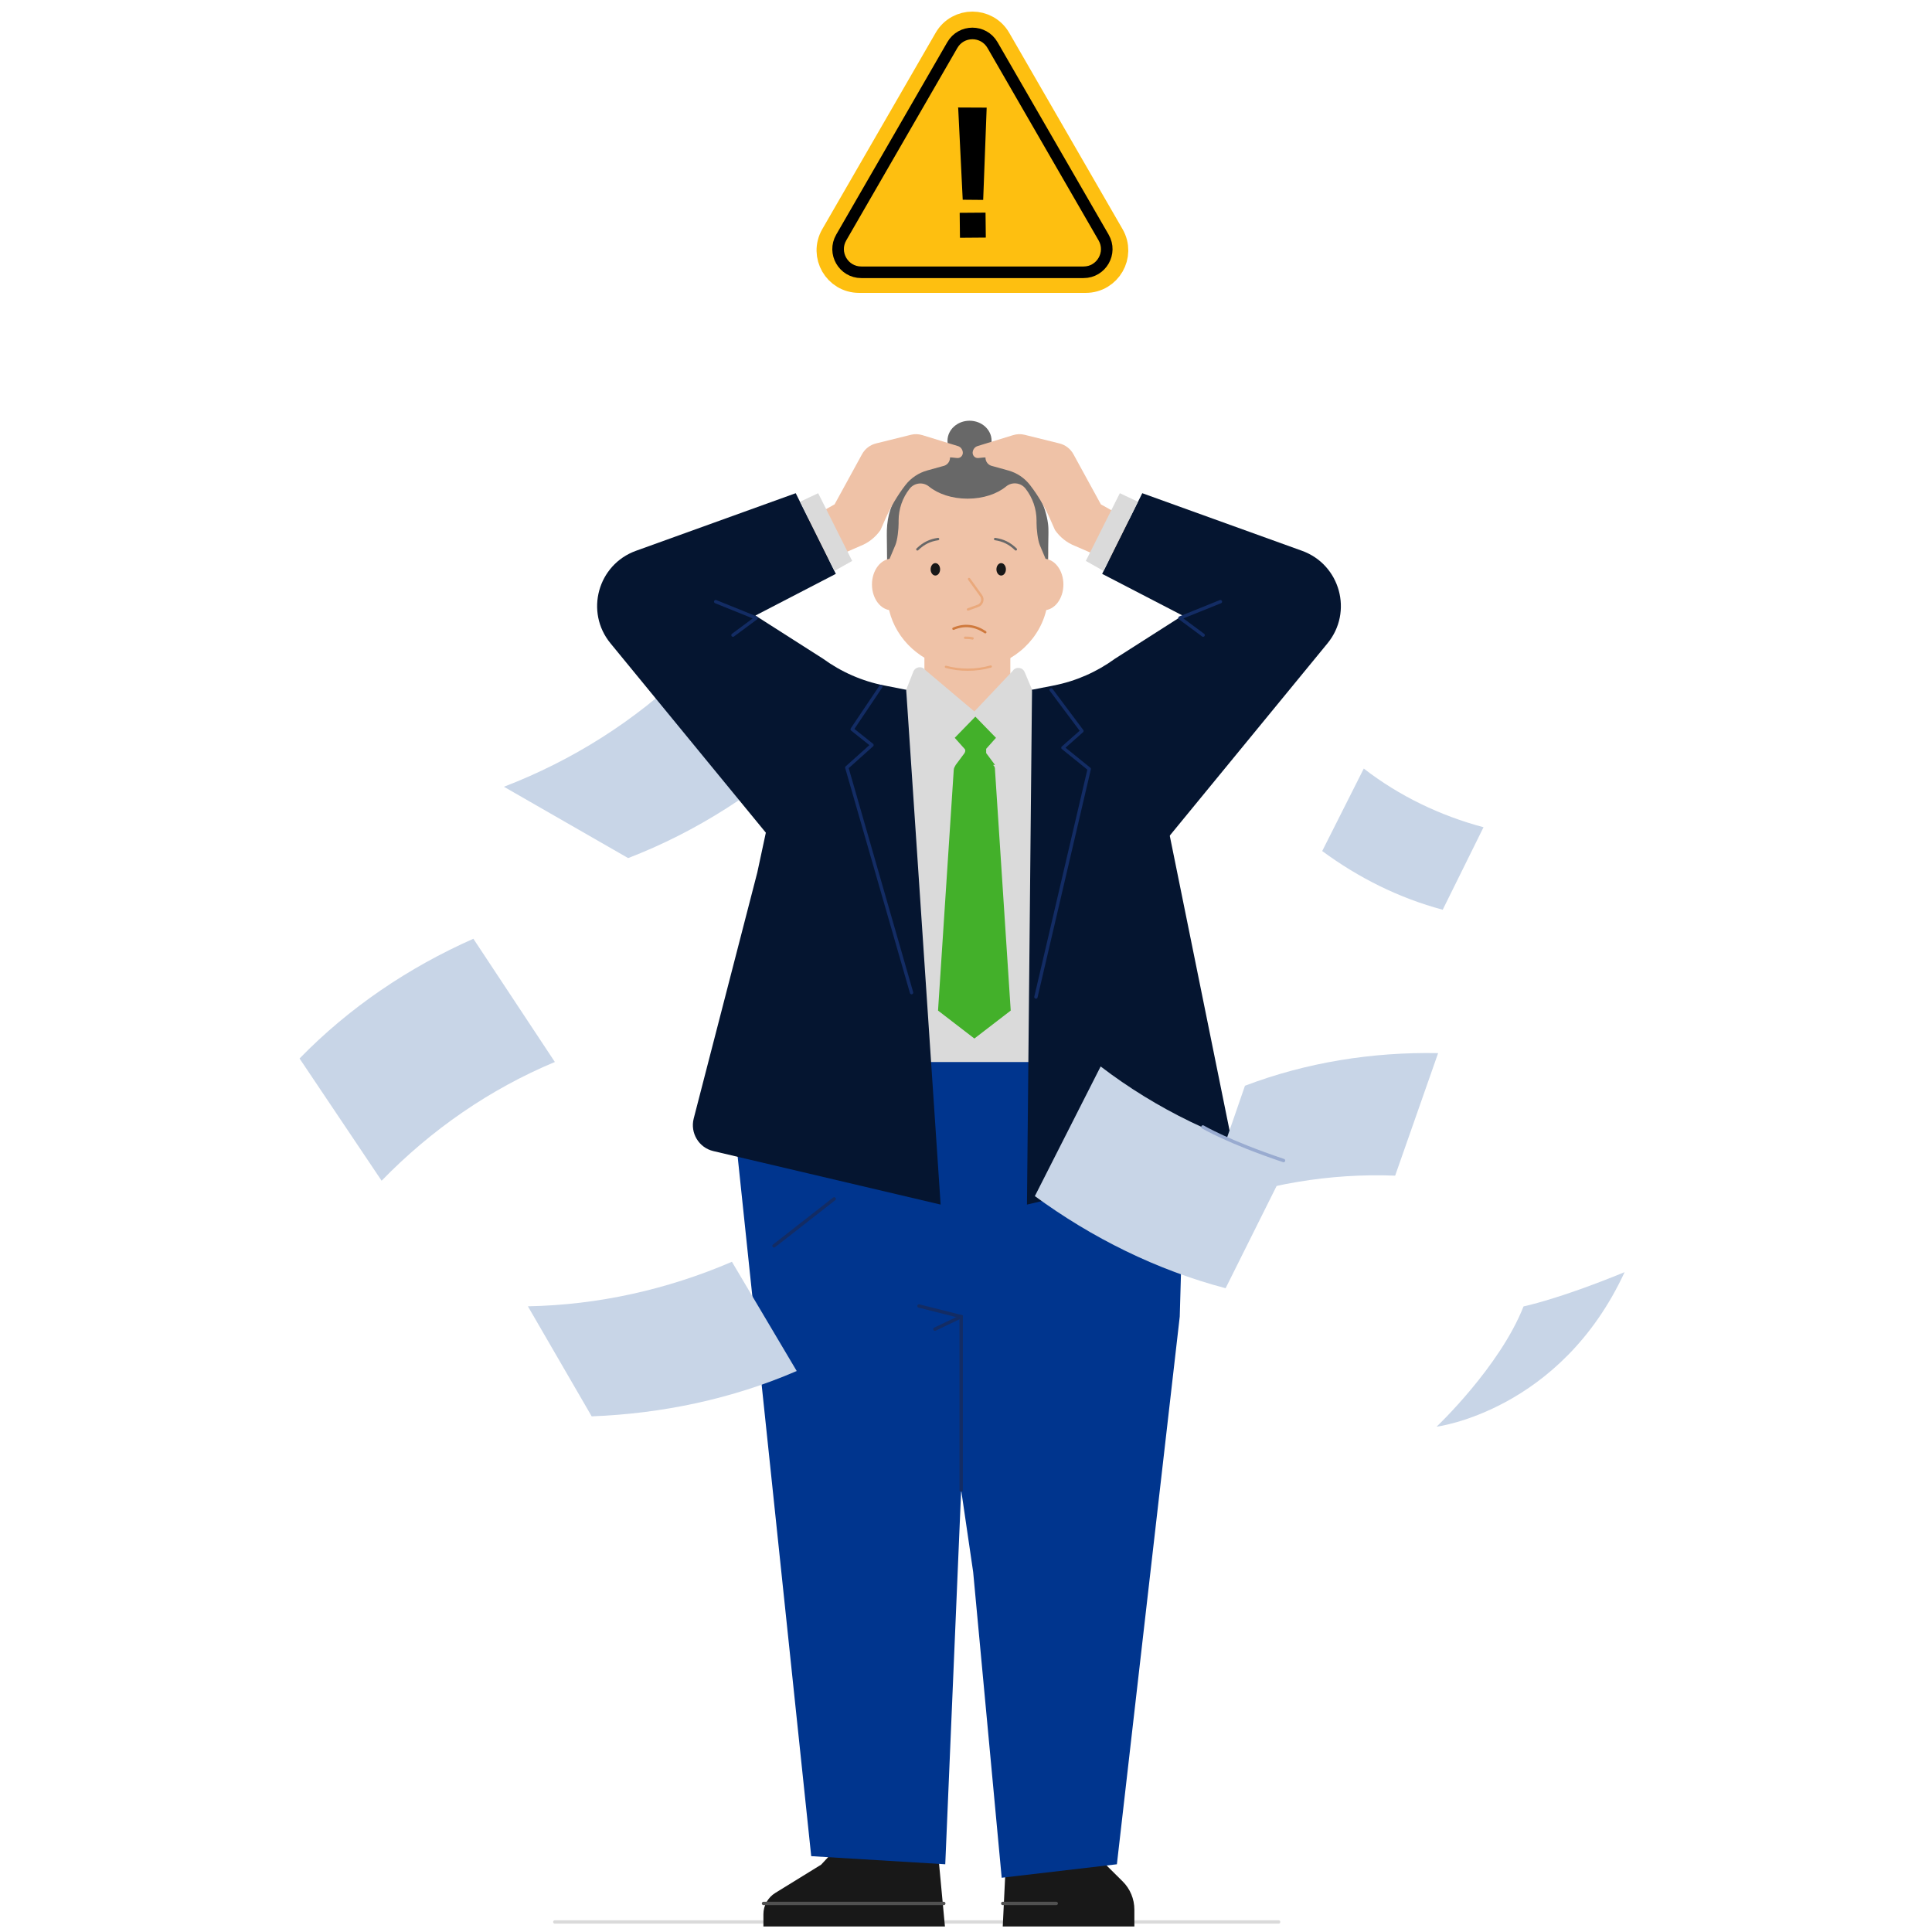
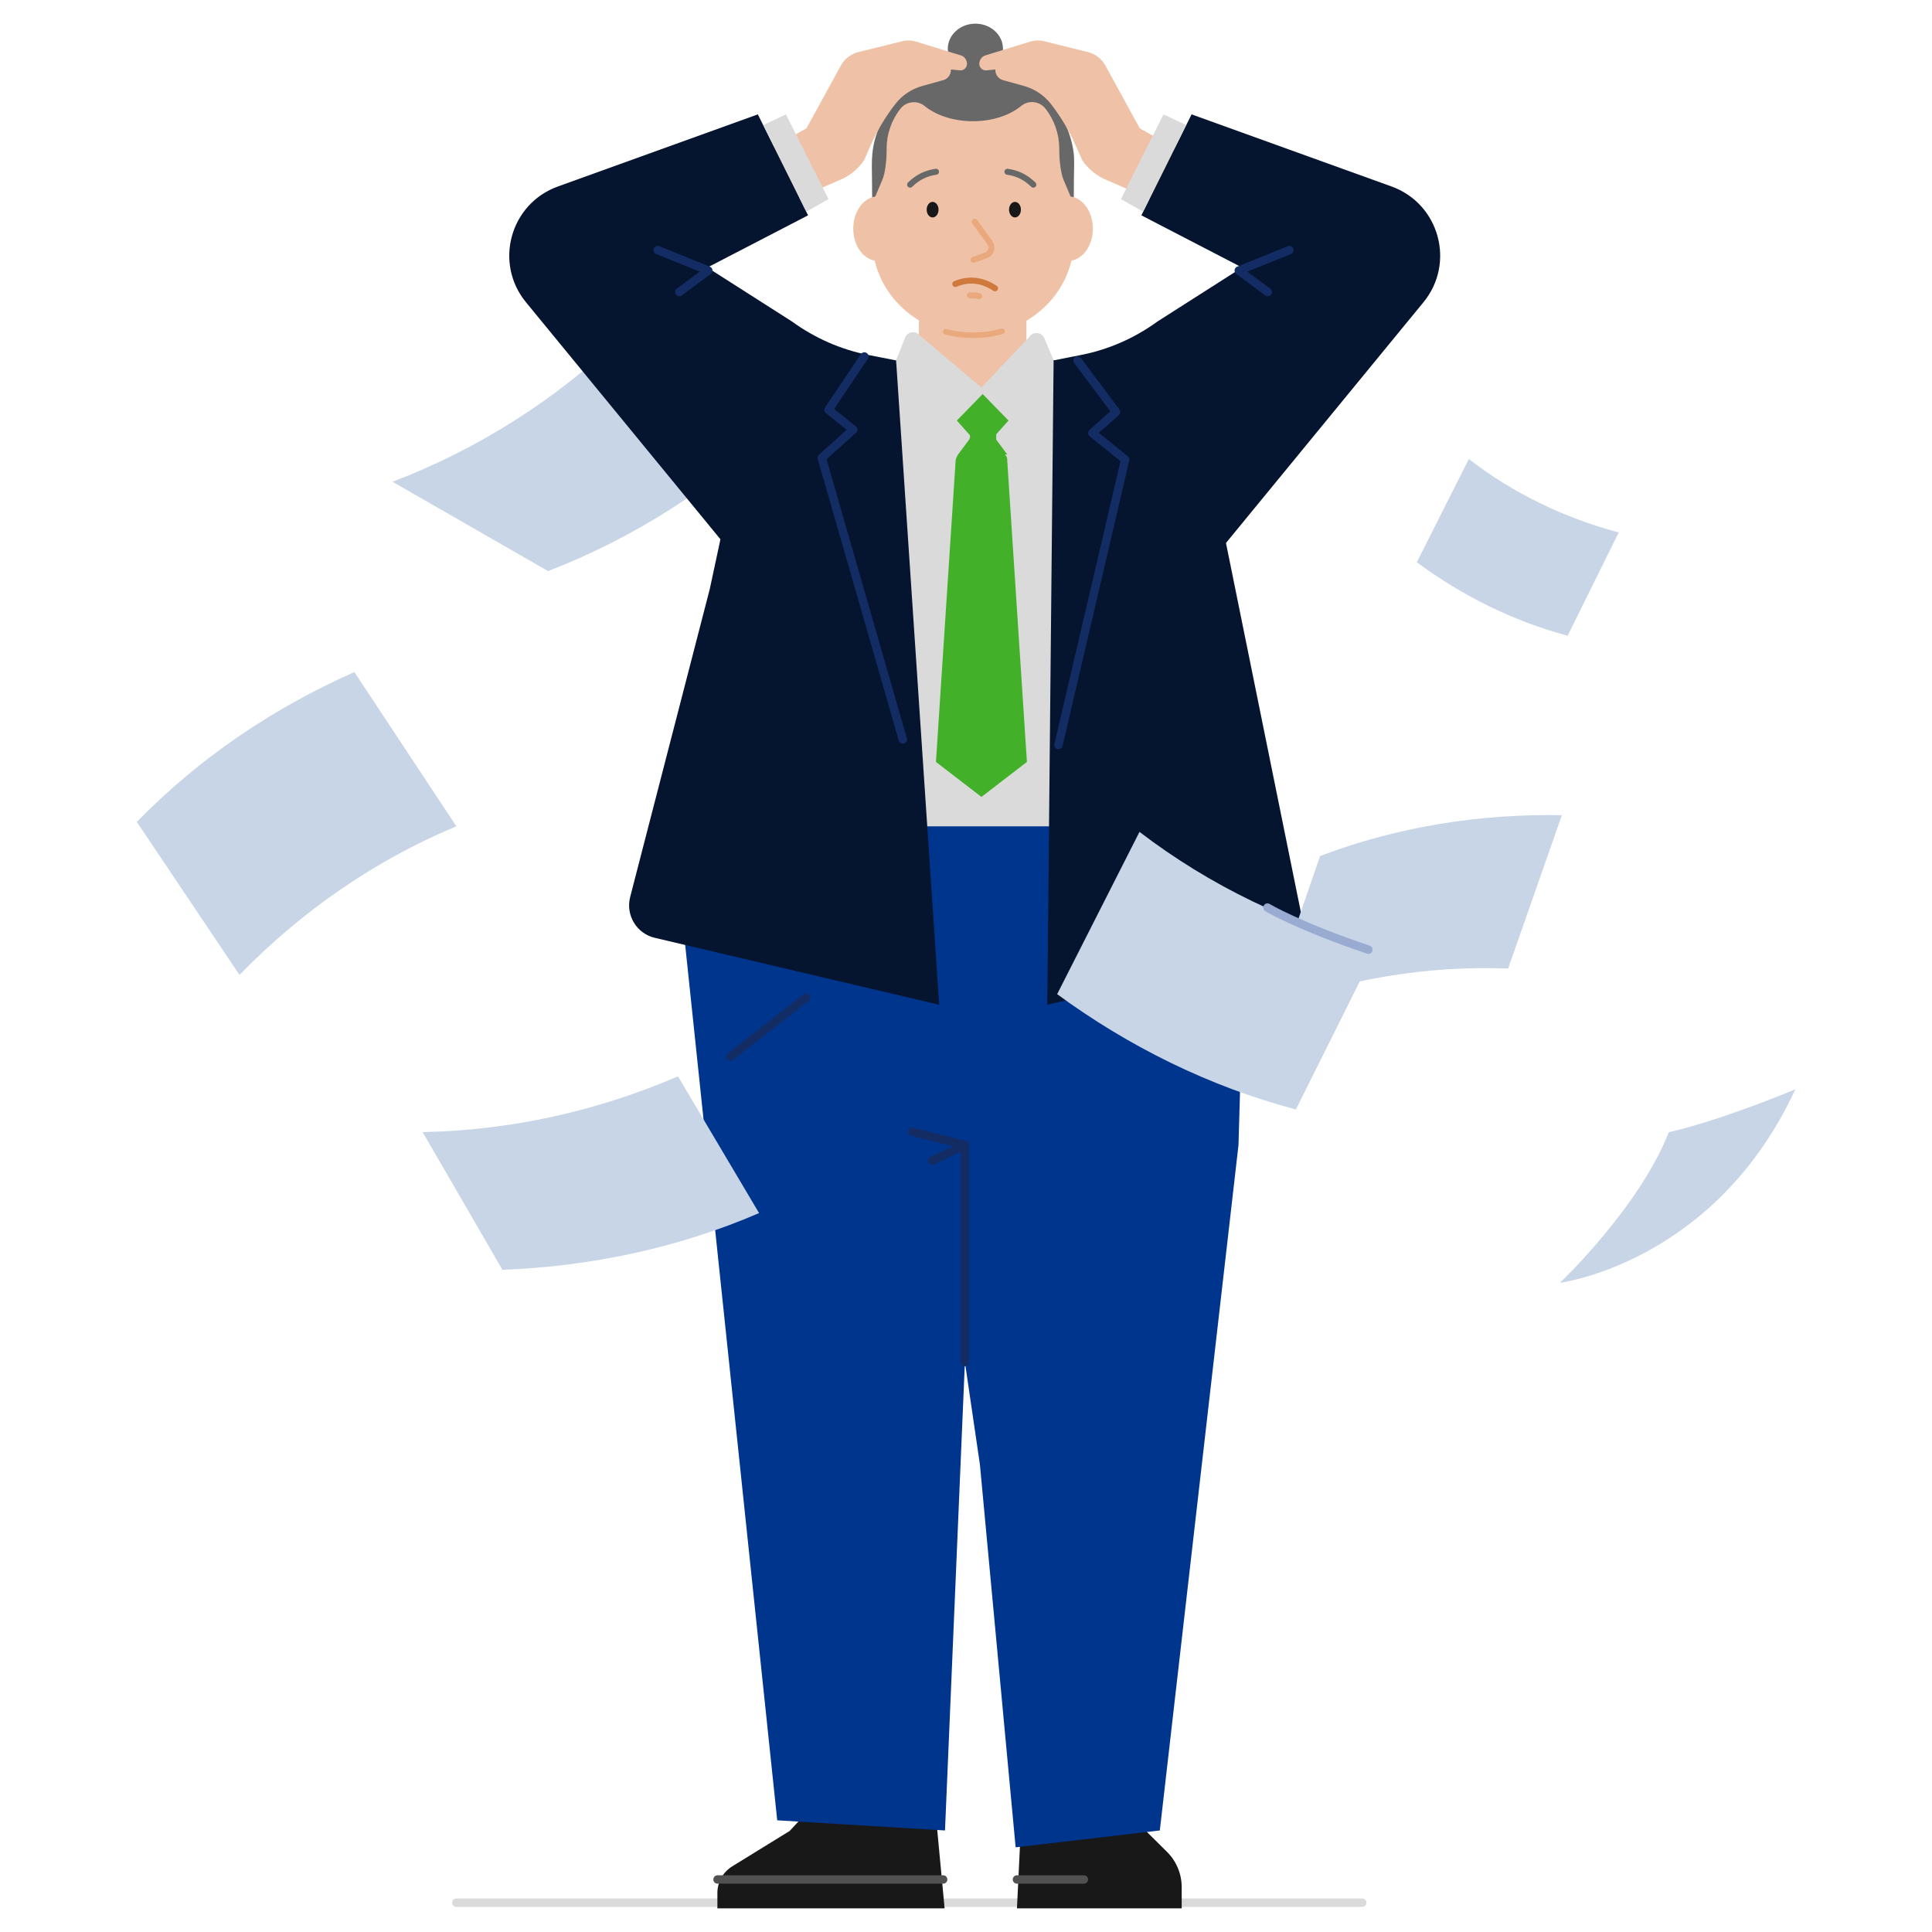
<svg xmlns="http://www.w3.org/2000/svg" width="200" height="200" viewBox="0 0 200 200" fill="none">
-   <g>
-     <g>
-       <g>
-         <path d="M102.648 45.626C102.648 44.478 101.625 43.553 100.366 43.553C99.106 43.553 98.084 44.485 98.084 45.626C98.084 46.468 98.64 47.199 99.433 47.519C99.719 47.637 100.032 47.7 100.366 47.7C100.7 47.7 101.04 47.63 101.333 47.505C102.112 47.171 102.648 46.454 102.648 45.619V45.626Z" fill="#686868" />
-         <g>
-           <path d="M104.589 64.55H95.695V78.971H104.589V64.55Z" fill="#EFC2A7" />
-           <path d="M108.513 61.411C108.513 64.899 106.137 67.853 102.834 68.91C101.995 69.172 101.101 69.324 100.174 69.324C99.019 69.324 97.929 69.106 96.926 68.703C93.928 67.504 91.836 64.692 91.836 61.411L92.065 59.176C92.348 56.418 95.28 53.715 99.062 53.464C99.815 53.41 100.556 53.41 101.308 53.464C105.09 53.715 108.012 56.004 108.295 58.751L108.524 61.422" fill="#EFC2A7" />
-           <path d="M108.513 57.301C108.513 61.607 106.137 65.269 102.834 66.567C101.995 66.894 101.101 67.079 100.174 67.079C99.019 67.079 97.929 66.806 96.926 66.316C93.928 64.834 91.836 61.356 91.836 57.312L92.065 54.544C92.348 51.143 95.28 47.796 99.062 47.48C99.815 47.415 100.556 47.415 101.308 47.48C105.09 47.796 108.012 50.609 108.295 54.01L108.524 57.312" fill="#EFC2A7" />
-           <path d="M101.341 47.23C100.567 47.153 99.793 47.164 99.019 47.23C95.596 47.546 92.85 50.042 92.021 53.268C91.847 53.966 91.792 54.696 91.803 55.416L91.836 58.446L92.686 56.429C92.915 55.895 93.024 54.74 93.024 54.173V53.89C93.024 52.691 93.427 51.524 94.168 50.587C94.659 49.965 95.564 49.867 96.174 50.369C97.112 51.132 98.55 51.622 100.164 51.622C101.777 51.622 103.216 51.132 104.153 50.358C104.764 49.856 105.668 49.955 106.159 50.576C106.9 51.524 107.303 52.691 107.303 53.89V54.173C107.303 54.751 107.423 55.906 107.641 56.429C107.641 56.429 108.481 58.424 108.491 58.446C108.491 58.446 108.513 56.059 108.535 55.176C108.535 54.849 108.535 54.533 108.491 54.217C108.001 50.554 105.069 47.589 101.319 47.24H101.341V47.23Z" fill="#686868" />
-           <g>
-             <path d="M92.315 63.177C93.447 63.177 94.365 61.981 94.365 60.506C94.365 59.031 93.447 57.835 92.315 57.835C91.184 57.835 90.266 59.031 90.266 60.506C90.266 61.981 91.184 63.177 92.315 63.177Z" fill="#EFC2A7" />
-             <path d="M108.034 63.177C109.165 63.177 110.083 61.981 110.083 60.506C110.083 59.031 109.165 57.835 108.034 57.835C106.902 57.835 105.984 59.031 105.984 60.506C105.984 61.981 106.902 63.177 108.034 63.177Z" fill="#EFC2A7" />
-           </g>
-           <path d="M102.562 68.998C101.81 69.216 101.003 69.325 100.175 69.325C99.39 69.325 98.638 69.227 97.918 69.03" stroke="#EAA97C" stroke-width="0.232" stroke-miterlimit="10" stroke-linecap="round" />
-         </g>
-         <path d="M132.363 198.962H57.435" stroke="#DADADA" stroke-width="0.348" stroke-linecap="round" stroke-linejoin="round" />
-         <g>
-           <path d="M97.079 191.539L97.82 199.431H79.028V198.156C79.028 197.262 79.496 196.422 80.26 195.954L85.001 193.032L87.257 190.613C88.01 189.806 89.056 189.348 90.157 189.348H91.814C92.403 189.348 92.882 189.828 92.882 190.416V192.291H94.561C95.073 192.291 95.531 192.008 95.76 191.55L95.88 191.321C96.163 190.754 97.024 190.907 97.079 191.55V191.539Z" fill="#181818" />
-           <path d="M104.186 191.528L103.804 199.431H117.43V197.687C117.43 196.586 116.994 195.528 116.209 194.754L113.604 192.171V190.678C113.604 190.056 113.178 189.522 112.579 189.37L111.86 189.184C110.235 188.77 108.513 189.206 107.271 190.34L105.788 191.691L105.396 191.157C105.025 190.645 104.208 190.885 104.186 191.517V191.528Z" fill="#181818" />
-           <path d="M79.039 197.043H97.7" stroke="#515151" stroke-width="0.348" stroke-linecap="round" stroke-linejoin="round" />
-           <path d="M103.804 197.043H109.342" stroke="#515151" stroke-width="0.348" stroke-linecap="round" stroke-linejoin="round" />
-           <path d="M119.86 93.469H79.137L76.27 118.856L83.977 192.149L97.853 192.989L99.499 154.249L100.741 162.729L103.695 194.384L115.62 192.989L122.127 136.296L122.738 114.888L119.86 93.469Z" fill="#00358E" />
-           <path d="M99.499 154.249V136.296L95.128 135.195" stroke="#132C64" stroke-width="0.348" stroke-miterlimit="10" stroke-linecap="round" />
-           <path d="M96.784 137.593L99.499 136.296" stroke="#132C64" stroke-width="0.348" stroke-miterlimit="10" stroke-linecap="round" />
-           <path d="M86.353 124.109L80.129 128.971" stroke="#132C64" stroke-width="0.348" stroke-miterlimit="10" stroke-linecap="round" />
-           <path d="M112.579 124.109L118.661 128.971" stroke="#132C64" stroke-width="0.348" stroke-miterlimit="10" stroke-linecap="round" />
-         </g>
-         <g>
-           <path d="M106.835 71.407L107.718 109.939H95.204L93.809 71.407L94.55 69.521C94.757 69.009 95.433 68.91 95.771 69.347L100.867 73.649L104.829 69.456C105.145 68.987 105.854 69.052 106.072 69.575L106.846 71.407H106.835Z" fill="#DADADA" />
-         </g>
-         <path d="M106.834 71.406L106.311 124.698L125.212 120.251C126.662 119.913 127.578 118.485 127.283 117.024L118.672 74.578L106.845 71.417L106.834 71.406Z" fill="#051530" />
-         <path d="M93.808 71.406L97.373 124.698L73.85 119.161C72.346 118.812 71.43 117.286 71.812 115.792L78.395 90.318L81.491 75.897L93.808 71.406Z" fill="#051530" />
-         <g>
-           <path d="M96.828 59.58C97.099 59.58 97.319 59.292 97.319 58.937C97.319 58.581 97.099 58.294 96.828 58.294C96.557 58.294 96.338 58.581 96.338 58.937C96.338 59.292 96.557 59.58 96.828 59.58Z" fill="#181818" />
-           <path d="M103.641 59.58C103.912 59.58 104.131 59.292 104.131 58.937C104.131 58.581 103.912 58.294 103.641 58.294C103.37 58.294 103.15 58.581 103.15 58.937C103.15 59.292 103.37 59.58 103.641 59.58Z" fill="#181818" />
-           <path d="M100.316 59.94L101.559 61.662C101.831 62.032 101.668 62.566 101.232 62.719L100.207 63.09" stroke="#EAA97C" stroke-width="0.248" stroke-miterlimit="10" stroke-linecap="round" />
-           <path d="M97.126 55.925C97.194 55.915 97.241 55.852 97.231 55.784C97.221 55.717 97.158 55.67 97.09 55.68L97.108 55.802L97.126 55.925ZM94.879 56.779C94.83 56.827 94.829 56.906 94.876 56.955C94.924 57.004 95.003 57.005 95.052 56.958L94.966 56.868L94.879 56.779ZM97.108 55.802L97.09 55.68C96.247 55.804 95.558 56.121 94.879 56.779L94.966 56.868L95.052 56.958C95.692 56.336 96.334 56.042 97.126 55.925L97.108 55.802Z" fill="#686868" />
-           <path d="M102.998 55.925C102.931 55.915 102.884 55.852 102.894 55.784C102.904 55.717 102.967 55.67 103.034 55.68L103.016 55.802L102.998 55.925ZM105.245 56.779C105.294 56.827 105.296 56.906 105.248 56.955C105.2 57.004 105.122 57.005 105.072 56.958L105.159 56.868L105.245 56.779ZM103.016 55.802L103.034 55.68C103.877 55.804 104.566 56.121 105.245 56.779L105.159 56.868L105.072 56.958C104.432 56.336 103.791 56.042 102.998 55.925L103.016 55.802Z" fill="#686868" />
-         </g>
-         <g>
-           <path d="M98.703 65.084C99.847 64.605 100.937 64.746 101.995 65.444" stroke="#CF793D" stroke-width="0.248" stroke-miterlimit="10" stroke-linecap="round" />
-           <path d="M99.913 66.022C100.174 66.022 100.425 66.032 100.676 66.087" stroke="#EAA97C" stroke-width="0.248" stroke-miterlimit="10" stroke-linecap="round" />
-         </g>
-         <g>
-           <path d="M149.34 94.172C144.825 92.969 140.604 90.852 136.875 88.099L141.178 79.561C144.825 82.384 149.058 84.431 153.573 85.635L149.351 94.172H149.34Z" fill="#C8D5E7" />
-           <path d="M128.878 112.395C135.254 109.97 142.081 108.89 148.874 109.018L144.426 121.703C137.669 121.436 130.888 122.596 124.522 125.01L128.878 112.395Z" fill="#C8D5E7" />
-           <path d="M65.017 88.831C72.115 86.105 78.592 81.913 84.168 76.725L71.18 69.35C65.738 74.629 59.238 78.73 52.164 81.444L65.029 88.831H65.017Z" fill="#C8D5E7" />
-           <path d="M126.885 133.36C119.727 131.475 113.033 128.148 107.128 123.821L113.938 110.399C119.727 114.828 126.421 118.053 133.567 119.938L126.873 133.36H126.885Z" fill="#C8D5E7" />
-           <path d="M31 109.587C36.139 104.298 42.319 100.139 49.004 97.18L57.439 109.937C50.732 112.733 44.631 116.95 39.504 122.228L31.011 109.576L31 109.587Z" fill="#C8D5E7" />
-           <path d="M82.466 141.931C75.781 144.819 68.539 146.34 61.251 146.62L54.647 135.228C61.9 135.094 69.095 133.494 75.769 130.618L82.478 141.931H82.466Z" fill="#C8D5E7" />
-           <path d="M148.698 147.695C148.698 147.695 161.527 146.081 168.179 131.692C161.288 134.522 157.717 135.238 157.717 135.238C155.249 141.512 148.71 147.695 148.71 147.695H148.698Z" fill="#C8D5E7" />
-           <path d="M124.522 116.662C124.522 116.662 127.16 118.225 132.872 120.14" stroke="#99ABD0" stroke-width="0.348" stroke-miterlimit="10" stroke-linecap="round" />
-         </g>
-         <path d="M99.182 46.183L95.498 45.049C95.106 44.929 94.692 44.907 94.31 45.006L90.702 45.9C90.07 46.052 89.536 46.466 89.23 47.033L86.396 52.211L82.886 54.173L84.99 58.293L89.045 56.527C89.895 56.2 90.626 55.623 91.149 54.87L91.683 53.66C92.228 52.44 92.904 51.284 93.721 50.227C94.288 49.486 95.084 48.952 95.989 48.701L97.602 48.254C98.049 48.178 98.365 47.785 98.343 47.338L99.073 47.415C99.389 47.447 99.651 47.218 99.673 46.891C99.673 46.575 99.477 46.281 99.182 46.183Z" fill="#EFC2A7" />
-         <path d="M93.809 71.407L91.541 70.96C89.241 70.513 87.072 69.553 85.186 68.18L78.199 63.722L86.527 59.405L82.374 51.056L65.838 57.018C61.882 58.446 60.53 63.351 63.201 66.6L80.924 88.204L93.809 71.407Z" fill="#051530" />
-         <path d="M94.365 102.756L87.661 79.462L90.266 77.129L88.217 75.494L91.182 71.08" stroke="#132C64" stroke-width="0.348" stroke-linecap="round" stroke-linejoin="round" />
-         <path d="M74.09 62.283L78.276 63.972L75.878 65.749" stroke="#132C64" stroke-width="0.348" stroke-linecap="round" stroke-linejoin="round" />
-         <path d="M82.821 51.939L84.696 51.056L88.217 58.065L86.385 59.1L82.821 51.939Z" fill="#DADADA" />
-         <path d="M101.177 46.183L104.862 45.049C105.254 44.929 105.668 44.907 106.05 45.006L109.658 45.9C110.29 46.052 110.824 46.466 111.129 47.033L113.963 52.211L117.473 54.173L115.369 58.293L111.315 56.527C110.464 56.2 109.734 55.623 109.211 54.87L108.677 53.66C108.132 52.44 107.456 51.284 106.638 50.227C106.071 49.486 105.276 48.952 104.371 48.701L102.758 48.254C102.311 48.178 101.995 47.785 102.017 47.338L101.286 47.415C100.97 47.447 100.709 47.218 100.687 46.891C100.687 46.575 100.883 46.281 101.177 46.183Z" fill="#EFC2A7" />
-         <path d="M106.813 71.407L109.08 70.96C111.38 70.513 113.549 69.553 115.435 68.18L122.422 63.722L114.094 59.405L118.247 51.056L134.783 57.018C138.74 58.446 140.091 63.351 137.421 66.6L119.697 88.204L106.813 71.407Z" fill="#051530" />
-         <path d="M117.8 51.939L115.925 51.056L112.404 58.065L114.236 59.1L117.8 51.939Z" fill="#DADADA" />
-         <path d="M126.335 62.283L122.149 63.972L124.547 65.749" stroke="#132C64" stroke-width="0.348" stroke-linecap="round" stroke-linejoin="round" />
-         <path d="M107.239 103.208L112.755 79.605L110.035 77.407L111.999 75.671L108.814 71.412" stroke="#132C64" stroke-width="0.348" stroke-linecap="round" stroke-linejoin="round" />
-       </g>
-       <path d="M103.002 79.185L102.087 77.957V77.519L103.103 76.379L100.968 74.186L98.833 76.379L99.85 77.519C99.951 77.606 99.951 77.782 99.85 77.957L98.935 79.185C98.833 79.36 98.731 79.535 98.731 79.711L97.105 104.614L100.867 107.508L104.629 104.614L103.002 79.711C103.002 79.535 103.002 79.36 102.798 79.185H103.002Z" fill="#43B02A" />
-     </g>
-     <g>
-       <g>
-         <path d="M98.24 4.2C99.318 2.333 102.012 2.333 103.09 4.2L114.821 24.519C115.899 26.386 114.551 28.719 112.396 28.719H88.934C86.778 28.719 85.431 26.386 86.509 24.519L98.24 4.2Z" fill="#FEBF10" stroke="#FEBF10" stroke-width="3.2" />
-         <path d="M98.586 4.663C99.51 3.063 101.819 3.063 102.743 4.663L114.246 24.587C115.17 26.187 114.015 28.187 112.168 28.187H89.162C87.314 28.187 86.16 26.187 87.084 24.587L98.586 4.663Z" stroke="black" stroke-width="1.2" />
-         <path d="M99.099 11.127L102.14 11.141L101.779 20.696L99.66 20.677L99.19 11.135L99.099 11.127ZM99.346 22.03L102.022 22.01L102.051 24.594L99.375 24.615L99.346 22.03Z" fill="black" />
-       </g>
-     </g>
-   </g>
+   <path d="M103.827 5.044C103.827 3.607 102.547 2.449 100.971 2.449C99.395 2.449 98.115 3.616 98.115 5.044C98.115 6.098 98.811 7.012 99.804 7.413C100.161 7.561 100.553 7.639 100.971 7.639C101.389 7.639 101.816 7.552 102.182 7.395C103.157 6.977 103.827 6.08 103.827 5.035V5.044Z" fill="#686868" />
+   <path d="M106.257 28.73H95.124V46.78H106.257V28.73Z" fill="#EFC2A7" />
+   <path d="M111.169 24.801C111.169 29.167 108.195 32.864 104.061 34.187C103.01 34.515 101.891 34.706 100.732 34.706C99.285 34.706 97.921 34.433 96.666 33.928C92.914 32.427 90.295 28.907 90.295 24.801L90.581 22.004C90.936 18.552 94.606 15.169 99.34 14.855C100.281 14.787 101.209 14.787 102.151 14.855C106.885 15.169 110.541 18.034 110.896 21.472L111.182 24.814" fill="#EFC2A7" />
+   <path d="M111.169 19.657C111.169 25.047 108.195 29.631 104.061 31.254C103.01 31.663 101.891 31.895 100.732 31.895C99.285 31.895 97.921 31.554 96.666 30.94C92.914 29.085 90.295 24.733 90.295 19.671L90.581 16.206C90.936 11.949 94.606 7.761 99.34 7.365C100.281 7.283 101.209 7.283 102.151 7.365C106.885 7.761 110.541 11.28 110.896 15.537L111.182 19.671" fill="#EFC2A7" />
+   <path d="M102.192 7.051C101.223 6.956 100.254 6.969 99.286 7.051C95.002 7.447 91.564 10.571 90.527 14.609C90.308 15.483 90.24 16.397 90.254 17.297L90.295 21.09L91.359 18.566C91.645 17.898 91.782 16.451 91.782 15.742V15.387C91.782 13.886 92.287 12.427 93.215 11.253C93.828 10.476 94.961 10.353 95.725 10.98C96.898 11.935 98.699 12.549 100.718 12.549C102.737 12.549 104.538 11.935 105.712 10.967C106.476 10.339 107.608 10.462 108.222 11.24C109.15 12.427 109.655 13.886 109.655 15.387V15.742C109.655 16.465 109.805 17.911 110.078 18.566C110.078 18.566 111.128 21.063 111.142 21.09C111.142 21.09 111.169 18.102 111.196 16.997C111.196 16.588 111.196 16.192 111.142 15.796C110.528 11.212 106.858 7.501 102.164 7.065H102.192V7.051Z" fill="#686868" />
+   <path d="M90.895 27.011C92.312 27.011 93.46 25.514 93.46 23.668C93.46 21.822 92.312 20.326 90.895 20.326C89.478 20.326 88.33 21.822 88.33 23.668C88.33 25.514 89.478 27.011 90.895 27.011Z" fill="#EFC2A7" />
+   <path d="M110.569 27.011C111.985 27.011 113.134 25.514 113.134 23.668C113.134 21.822 111.985 20.326 110.569 20.326C109.152 20.326 108.004 21.822 108.004 23.668C108.004 25.514 109.152 27.011 110.569 27.011Z" fill="#EFC2A7" />
+   <path d="M103.72 34.297C102.778 34.569 101.769 34.706 100.732 34.706C99.75 34.706 98.808 34.583 97.908 34.337" stroke="#EAA97C" stroke-width="0.58" stroke-miterlimit="10" stroke-linecap="round" />
+   <path d="M141.02 196.965H47.237" stroke="#DADADA" stroke-width="0.87" stroke-linecap="round" stroke-linejoin="round" />
+   <path d="M96.857 187.674L97.785 197.551H74.264V195.955C74.264 194.836 74.851 193.786 75.806 193.199L81.74 189.543L84.565 186.514C85.506 185.504 86.816 184.931 88.194 184.931H90.267C91.004 184.931 91.605 185.532 91.605 186.268V188.615H93.706C94.347 188.615 94.92 188.26 95.206 187.687L95.356 187.401C95.711 186.691 96.789 186.882 96.857 187.687V187.674Z" fill="#181818" />
+   <path d="M105.752 187.66L105.275 197.551H122.329V195.368C122.329 193.99 121.783 192.667 120.801 191.698L117.54 188.465V186.596C117.54 185.818 117.008 185.149 116.258 184.958L115.357 184.726C113.324 184.208 111.169 184.754 109.614 186.173L107.758 187.864L107.267 187.196C106.803 186.555 105.78 186.855 105.752 187.646V187.66Z" fill="#181818" />
+   <path d="M74.278 194.563H97.635" stroke="#515151" stroke-width="0.87" stroke-linecap="round" stroke-linejoin="round" />
+   <path d="M105.275 194.563H112.206" stroke="#515151" stroke-width="0.87" stroke-linecap="round" stroke-linejoin="round" />
+   <path d="M125.371 64.926H74.4L70.812 96.701L80.458 188.438L97.826 189.488L99.886 141L101.441 151.615L105.138 191.234L120.064 189.488L128.209 118.53L128.973 91.735L125.371 64.926Z" fill="#00358E" />
+   <path d="M99.886 141V118.53L94.415 117.152" stroke="#132C64" stroke-width="0.87" stroke-miterlimit="10" stroke-linecap="round" />
+   <path d="M96.489 120.153L99.886 118.53" stroke="#132C64" stroke-width="0.87" stroke-miterlimit="10" stroke-linecap="round" />
+   <path d="M83.432 103.277L75.642 109.362" stroke="#132C64" stroke-width="0.87" stroke-miterlimit="10" stroke-linecap="round" />
+   <path d="M116.258 103.277L123.871 109.362" stroke="#132C64" stroke-width="0.87" stroke-miterlimit="10" stroke-linecap="round" />
+   <path d="M109.068 37.312L110.173 85.54H94.511L92.764 37.312L93.692 34.952C93.951 34.31 94.797 34.187 95.22 34.733L101.598 40.119L106.558 34.87C106.953 34.283 107.84 34.365 108.113 35.02L109.082 37.312H109.068Z" fill="#DADADA" />
+   <path d="M109.068 37.312L108.413 104.014L132.07 98.447C133.885 98.024 135.031 96.237 134.662 94.409L123.884 41.282L109.081 37.325L109.068 37.312Z" fill="#051530" />
+   <path d="M92.764 37.312L97.225 104.014L67.783 97.083C65.901 96.646 64.754 94.736 65.232 92.867L73.473 60.983L77.347 42.933L92.764 37.312Z" fill="#051530" />
+   <path d="M96.543 22.509C96.882 22.509 97.157 22.149 97.157 21.704C97.157 21.259 96.882 20.899 96.543 20.899C96.204 20.899 95.929 21.259 95.929 21.704C95.929 22.149 96.204 22.509 96.543 22.509Z" fill="#181818" />
+   <path d="M105.07 22.509C105.409 22.509 105.684 22.149 105.684 21.704C105.684 21.259 105.409 20.899 105.07 20.899C104.731 20.899 104.456 21.259 104.456 21.704C104.456 22.149 104.731 22.509 105.07 22.509Z" fill="#181818" />
+   <path d="M100.909 22.959L102.464 25.115C102.806 25.579 102.601 26.247 102.055 26.438L100.773 26.902" stroke="#EAA97C" stroke-width="0.62" stroke-miterlimit="10" stroke-linecap="round" />
+   <path d="M96.894 17.781C95.87 17.932 95.038 18.315 94.212 19.115" stroke="#686868" stroke-width="0.62" stroke-miterlimit="10" stroke-linecap="round" />
+   <path d="M104.289 17.781C105.312 17.932 106.145 18.315 106.97 19.115" stroke="#686868" stroke-width="0.62" stroke-miterlimit="10" stroke-linecap="round" />
+   <path d="M98.89 29.399C100.323 28.798 101.687 28.976 103.01 29.849" stroke="#CF793D" stroke-width="0.62" stroke-miterlimit="10" stroke-linecap="round" />
+   <path d="M100.404 30.572C100.732 30.572 101.046 30.586 101.359 30.654" stroke="#EAA97C" stroke-width="0.62" stroke-miterlimit="10" stroke-linecap="round" />
+   <path d="M162.269 65.805C156.618 64.3 151.335 61.65 146.667 58.204L152.054 47.518C156.618 51.051 161.917 53.614 167.567 55.12L162.284 65.805H162.269Z" fill="#C8D5E7" />
+   <path d="M136.658 88.615C144.639 85.579 153.184 84.228 161.686 84.388L156.119 100.264C147.661 99.93 139.174 101.383 131.207 104.404L136.658 88.615Z" fill="#C8D5E7" />
+   <path d="M56.728 59.121C65.611 55.709 73.718 50.462 80.698 43.969L64.441 34.737C57.63 41.346 49.494 46.477 40.639 49.875L56.742 59.121H56.728Z" fill="#C8D5E7" />
+   <path d="M134.164 114.854C125.205 112.495 116.827 108.331 109.436 102.916L117.959 86.117C125.205 91.66 133.583 95.696 142.528 98.055L134.149 114.854H134.164Z" fill="#C8D5E7" />
+   <path d="M14.15 85.1C20.583 78.48 28.318 73.275 36.684 69.571L47.242 85.537C38.847 89.037 31.212 94.316 24.794 100.921L14.165 85.085L14.15 85.1Z" fill="#C8D5E7" />
+   <path d="M78.567 125.583C70.2 129.196 61.136 131.101 52.014 131.451L43.748 117.193C52.826 117.025 61.832 115.022 70.185 111.422L78.582 125.583H78.567Z" fill="#C8D5E7" />
+   <path d="M161.466 132.797C161.466 132.797 177.522 130.777 185.85 112.767C177.224 116.31 172.754 117.206 172.754 117.206C169.665 125.058 161.48 132.797 161.48 132.797H161.466Z" fill="#C8D5E7" />
+   <path d="M131.207 93.954C131.207 93.954 134.508 95.911 141.657 98.308" stroke="#99ABD0" stroke-width="0.87" stroke-miterlimit="10" stroke-linecap="round" />
+   <path d="M99.49 5.741L94.879 4.322C94.388 4.172 93.869 4.145 93.392 4.268L88.876 5.387C88.085 5.578 87.416 6.096 87.034 6.806L83.487 13.286L79.094 15.742L81.727 20.899L86.802 18.689C87.866 18.279 88.78 17.556 89.435 16.615L90.104 15.101C90.786 13.572 91.632 12.126 92.655 10.803C93.365 9.875 94.361 9.207 95.493 8.893L97.512 8.334C98.071 8.238 98.467 7.747 98.44 7.188L99.354 7.283C99.749 7.324 100.077 7.037 100.104 6.628C100.104 6.232 99.859 5.864 99.49 5.741Z" fill="#EFC2A7" />
+   <path d="M92.764 37.312L89.926 36.752C87.048 36.193 84.333 34.992 81.972 33.273L73.227 27.693L83.65 22.291L78.452 11.84L57.756 19.303C52.803 21.09 51.111 27.229 54.454 31.295L76.638 58.336L92.764 37.312Z" fill="#051530" />
+   <path d="M93.46 76.55L85.07 47.394L88.33 44.474L85.765 42.428L89.476 36.903" stroke="#132C64" stroke-width="0.87" stroke-linecap="round" stroke-linejoin="round" />
+   <path d="M68.083 25.892L73.322 28.007L70.321 30.231" stroke="#132C64" stroke-width="0.87" stroke-linecap="round" stroke-linejoin="round" />
+   <path d="M79.012 12.945L81.359 11.84L85.765 20.612L83.473 21.909L79.012 12.945Z" fill="#DADADA" />
+   <path d="M101.987 5.741L106.598 4.322C107.089 4.172 107.608 4.145 108.085 4.268L112.601 5.387C113.393 5.578 114.061 6.096 114.443 6.806L117.99 13.286L122.383 15.742L119.75 20.899L114.675 18.689C113.611 18.279 112.697 17.556 112.042 16.615L111.373 15.101C110.691 13.572 109.845 12.126 108.822 10.803C108.113 9.875 107.117 9.207 105.984 8.893L103.965 8.334C103.406 8.238 103.01 7.747 103.037 7.188L102.123 7.283C101.728 7.324 101.4 7.037 101.373 6.628C101.373 6.232 101.618 5.864 101.987 5.741Z" fill="#EFC2A7" />
+   <path d="M109.04 37.312L111.878 36.752C114.757 36.193 117.472 34.992 119.832 33.273L128.578 27.693L118.154 22.291L123.352 11.84L144.049 19.303C149.001 21.09 150.693 27.229 147.351 31.295L125.167 58.336L109.04 37.312Z" fill="#051530" />
+   <path d="M122.793 12.945L120.446 11.84L116.039 20.612L118.331 21.909L122.793 12.945Z" fill="#DADADA" />
+   <path d="M133.476 25.892L128.237 28.007L131.238 30.231" stroke="#132C64" stroke-width="0.87" stroke-linecap="round" stroke-linejoin="round" />
+   <path d="M109.574 77.117L116.478 47.574L113.073 44.823L115.531 42.649L111.545 37.319" stroke="#132C64" stroke-width="0.87" stroke-linecap="round" stroke-linejoin="round" />
+   <path d="M104.271 47.047L103.125 45.511V44.962L104.398 43.535L101.725 40.791L99.053 43.535L100.325 44.962C100.453 45.072 100.453 45.291 100.325 45.511L99.18 47.047C99.053 47.267 98.926 47.486 98.926 47.706L96.889 78.875L101.598 82.497L106.307 78.875L104.271 47.706C104.271 47.486 104.271 47.267 104.016 47.047H104.271Z" fill="#43B02A" />
</svg>
